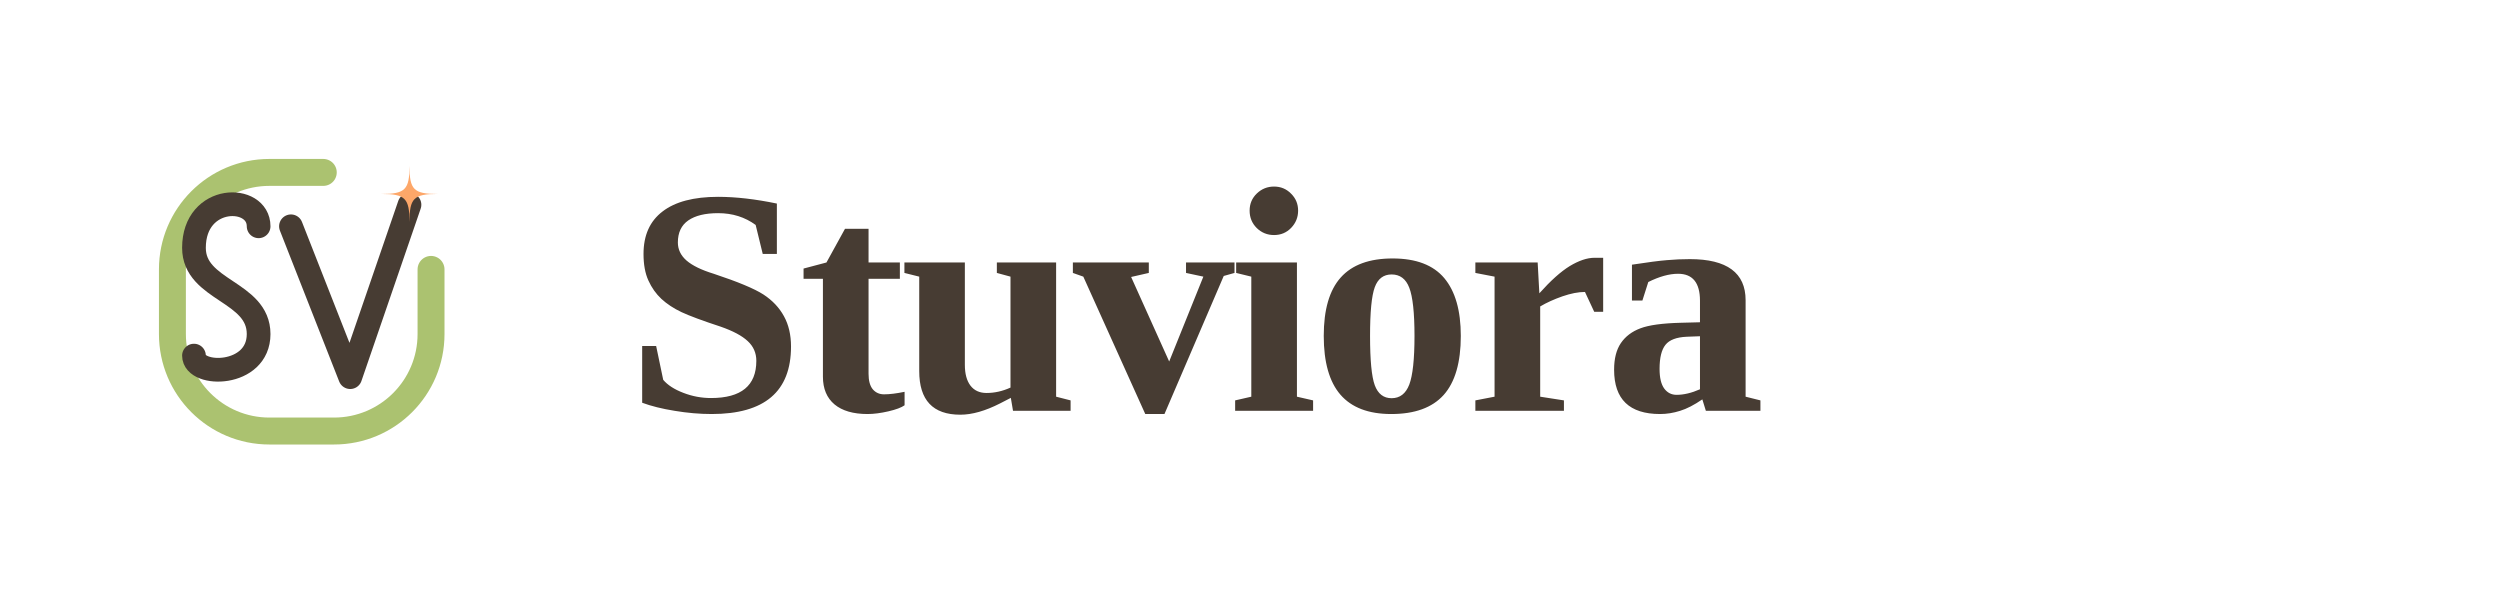
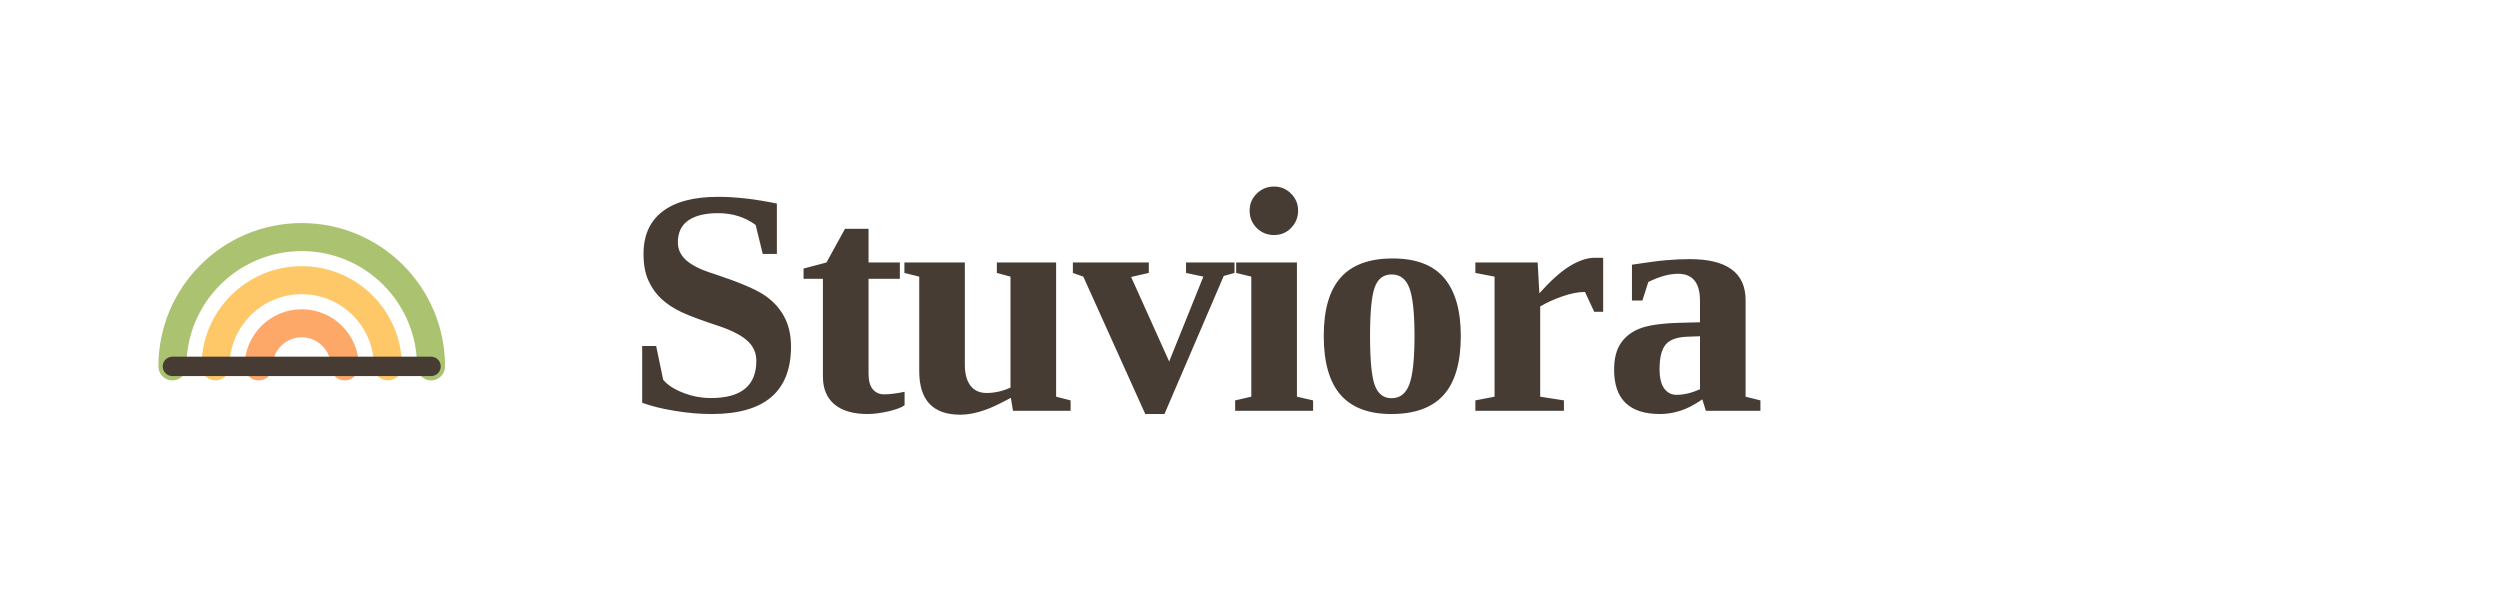
<svg xmlns="http://www.w3.org/2000/svg" viewBox="0 0 232 56" role="img" aria-label="Stuviora">
  <g transform="translate(12,12)">
-     <path d="M28 13 V19 A9 9 0 0 1 19 28 H13 A9 9 0 0 1 4 19 V13 A9 9 0 0 1 13 4 H18" fill="none" stroke="#abc270" stroke-width="2.5" stroke-linecap="round" stroke-linejoin="round" />
-     <path d="M12 9 C12 6 6 6 6 11 C6 15 12 15 12 19 C12 23 6 23 6 21" fill="none" stroke="#473c33" stroke-width="2.2" stroke-linecap="round" stroke-linejoin="round" />
-     <path d="M15 9 L20.5 23 L26 7" fill="none" stroke="#473c33" stroke-width="2.2" stroke-linecap="round" stroke-linejoin="round" />
-     <path d="M26 3.4 C26 5.6 26.4 6 28.6 6 C26.4 6 26 6.4 26 8.6 C26 6.4 25.6 6 23.4 6 C25.6 6 26 5.6 26 3.4 Z" fill="#fda769" />
+     <path d="M4 22 A12 12 0 0 1 28 22" fill="none" stroke="#abc270" stroke-width="2.6" stroke-linecap="round" />
+     <path d="M8 22 A8 8 0 0 1 24 22" fill="none" stroke="#fec868" stroke-width="2.6" stroke-linecap="round" />
+     <path d="M12 22 A4 4 0 0 1 20 22" fill="none" stroke="#fda769" stroke-width="2.6" stroke-linecap="round" />
+     <path d="M4 22 H28" fill="none" stroke="#473c33" stroke-width="1.8" stroke-linecap="round" />
  </g>
  <text x="58" y="28" dominant-baseline="central" font-family="Fraunces, Georgia, 'Times New Roman', serif" font-size="30" font-weight="600" letter-spacing="-0.6" fill="#473c33">Stuviora</text>
</svg>
